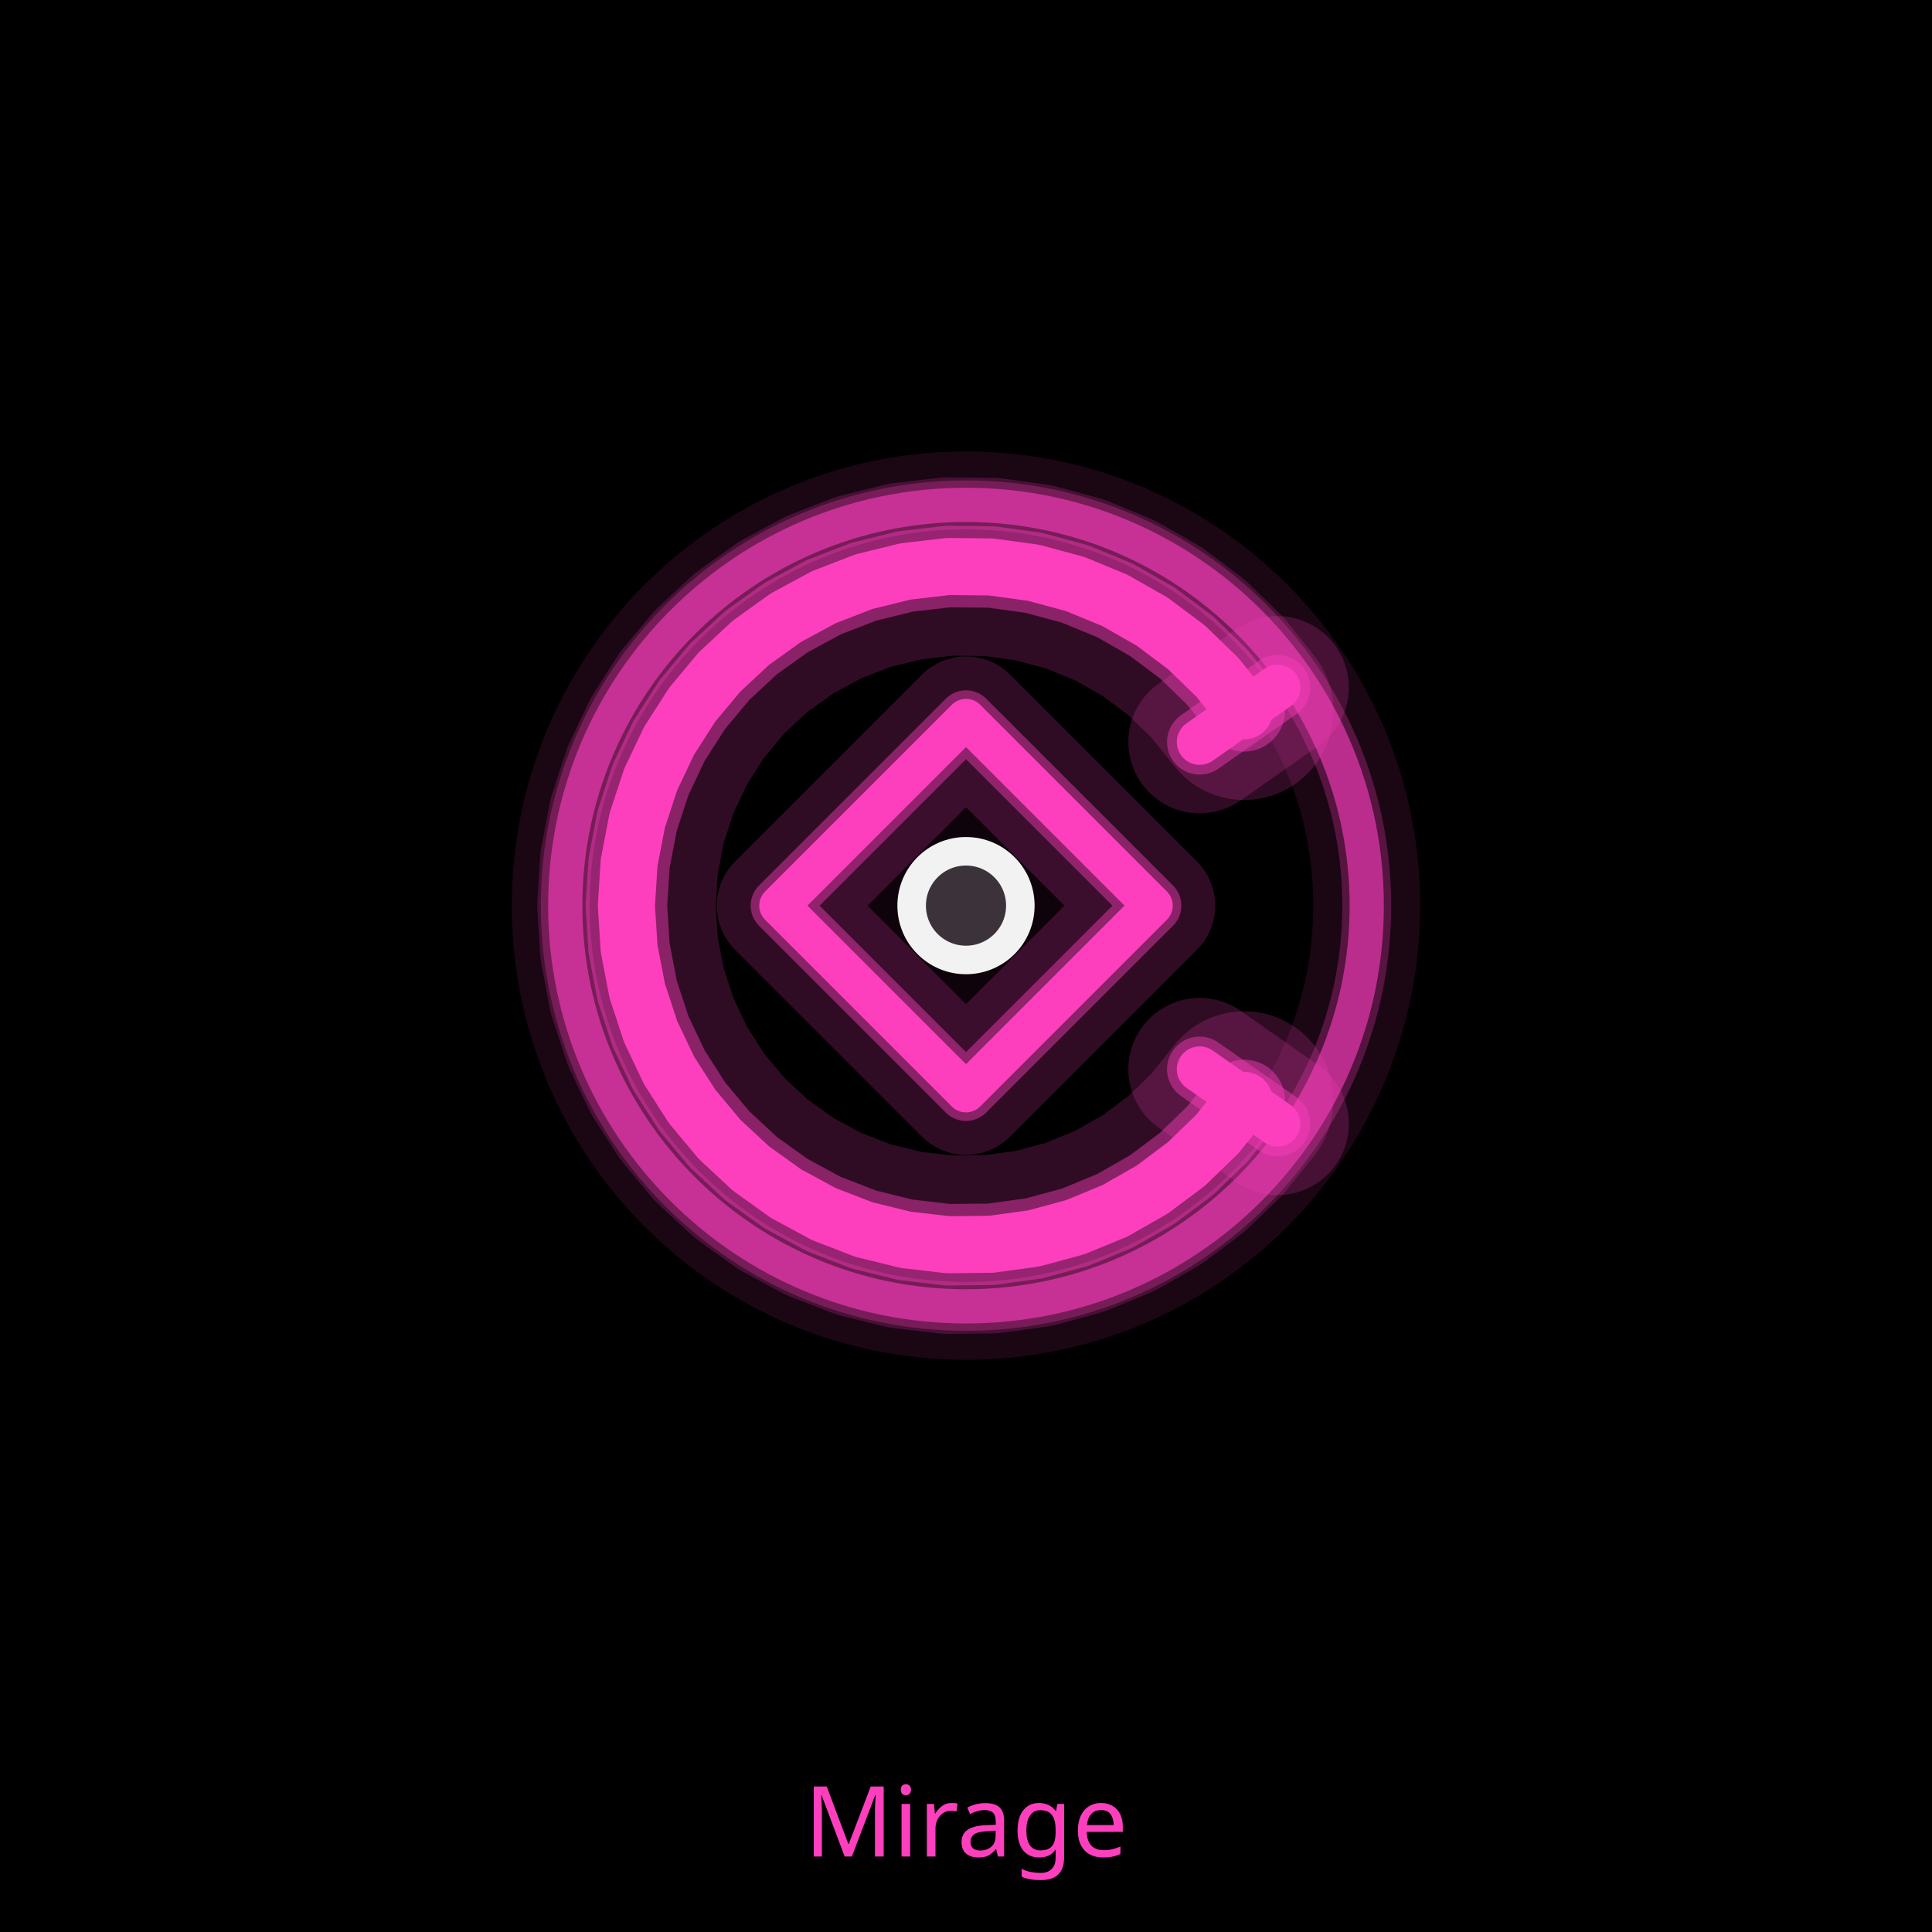
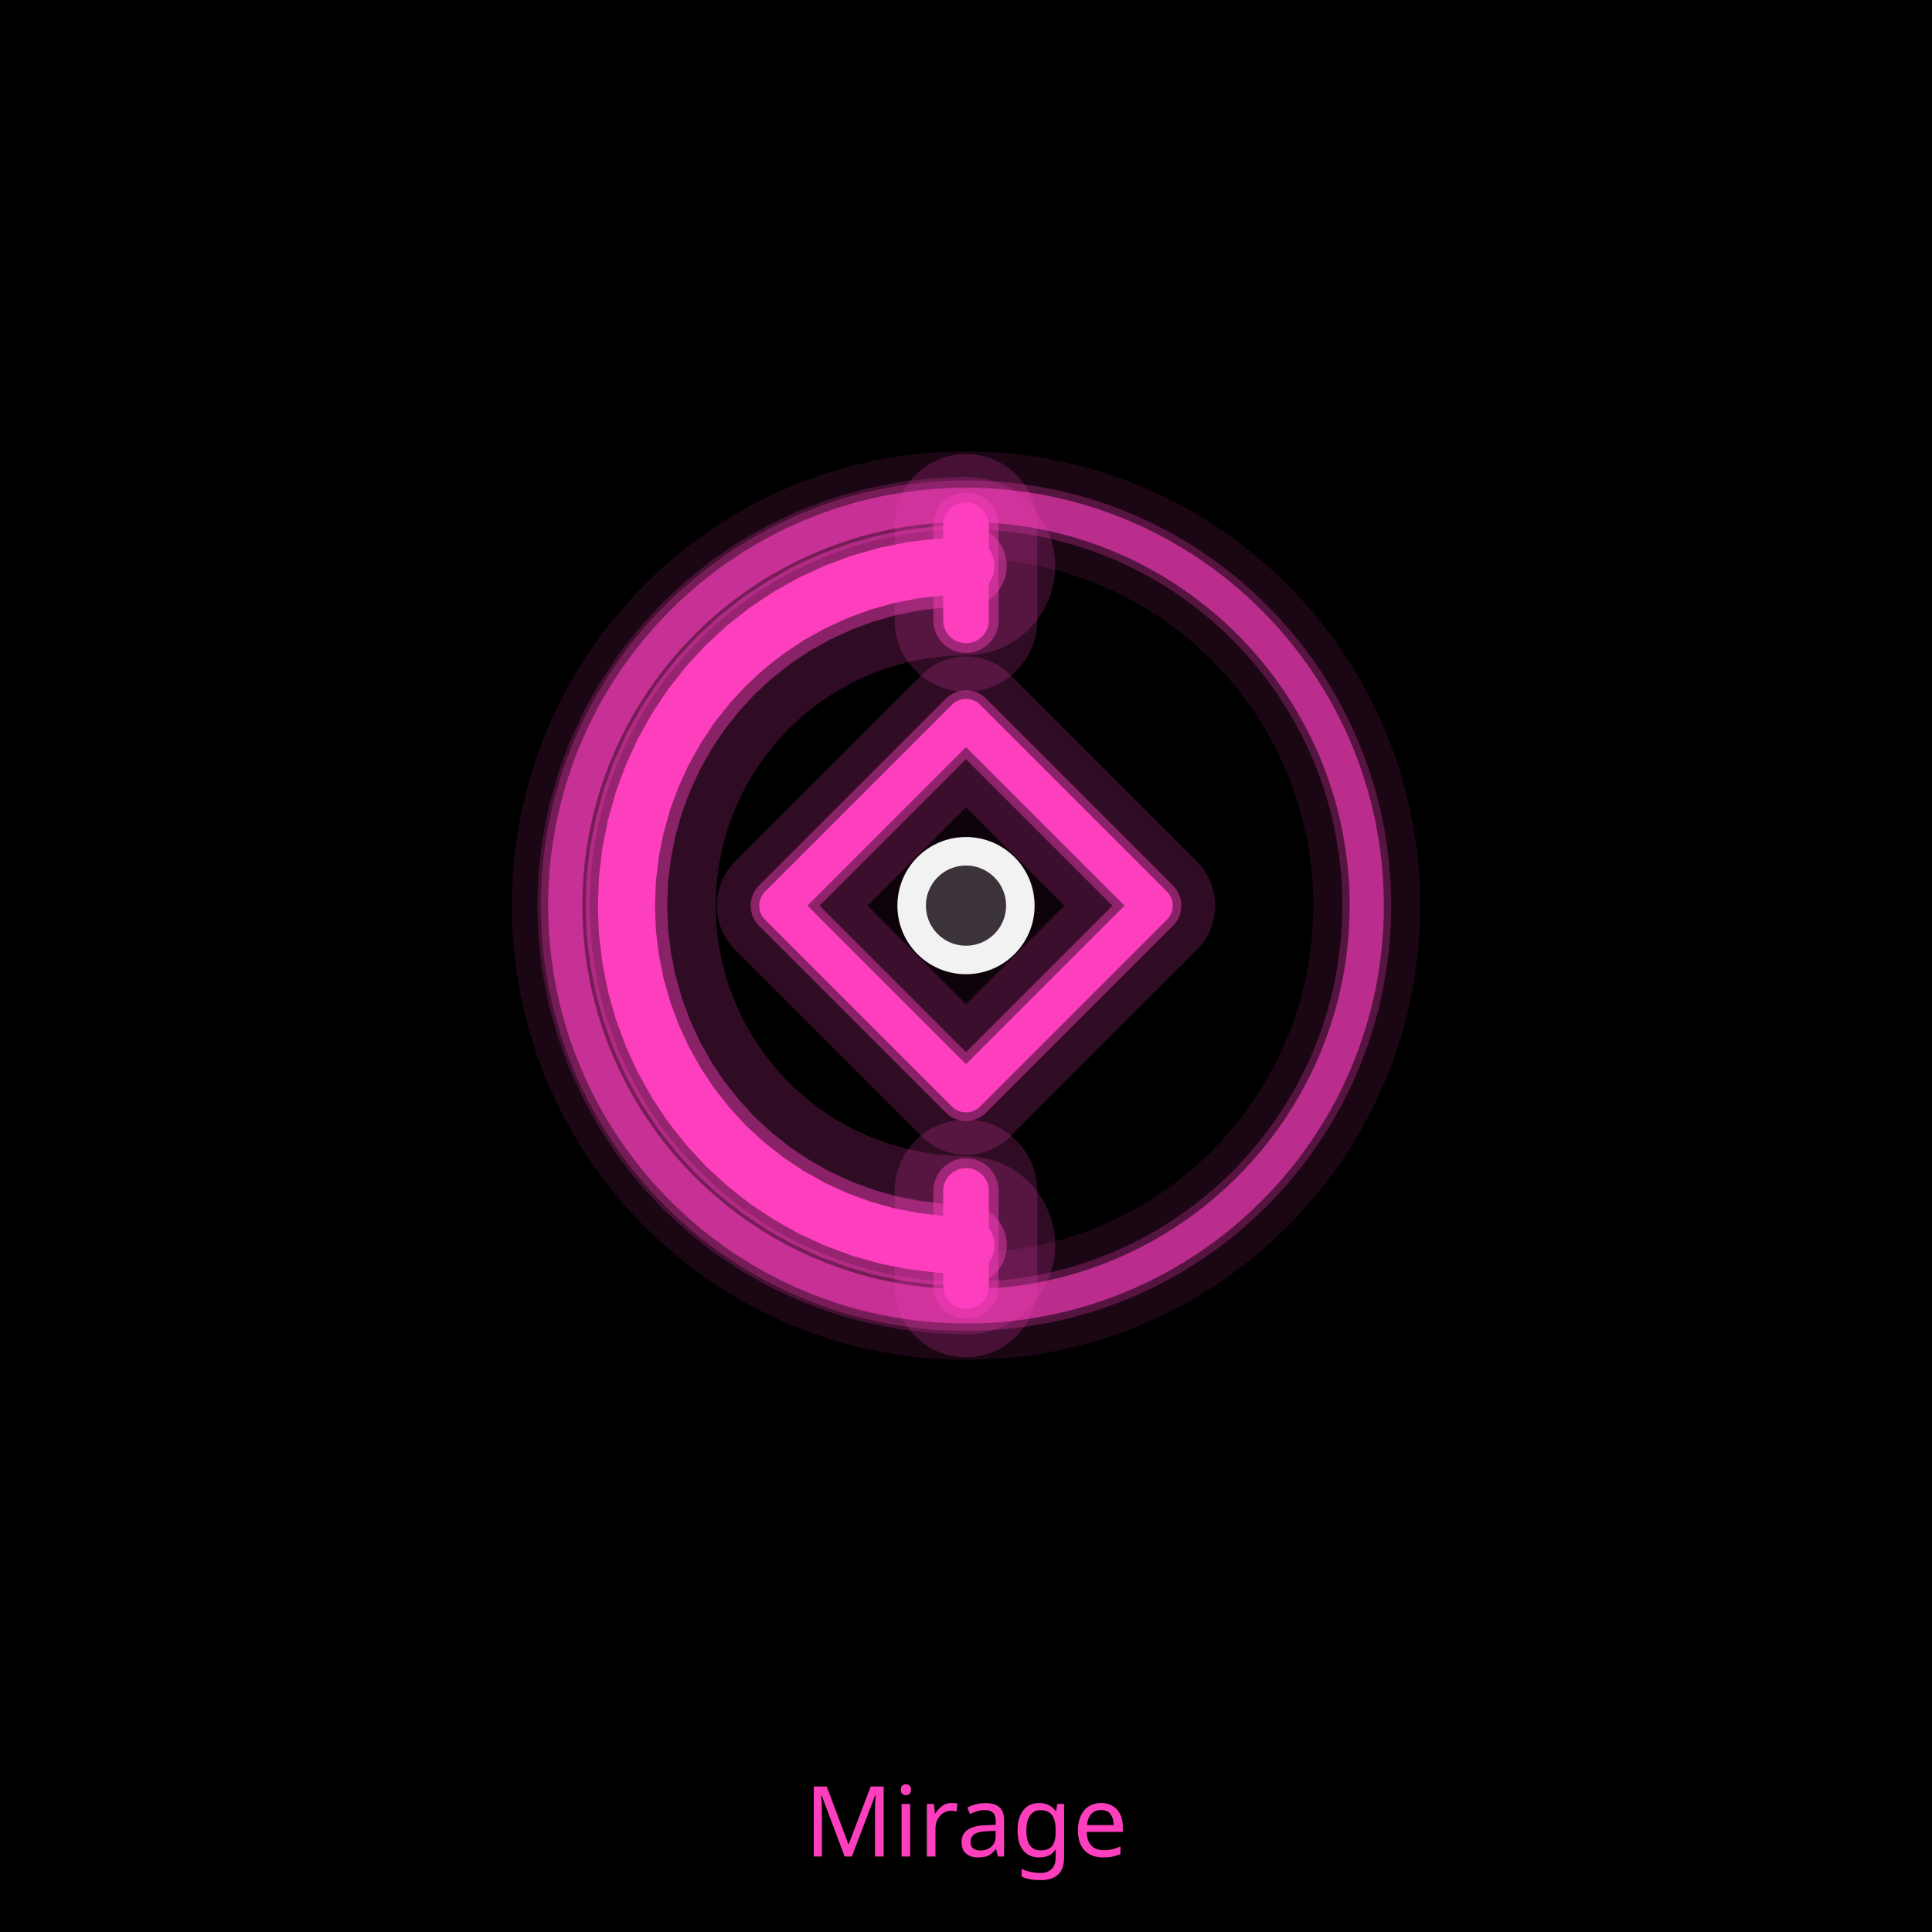
<svg xmlns="http://www.w3.org/2000/svg" width="256" height="256" viewBox="0 0 256 256">
  <rect width="256" height="256" fill="#000000" />
  <g transform="translate(128.00 120.00) scale(0.90)">
    <g fill="none" stroke="#fd3fbe" stroke-opacity="0.19" stroke-width="26.25" stroke-linejoin="round" stroke-linecap="round">
-       <polyline points="40.96,28.68 37.01,33.62 32.47,38.02 27.41,41.81 21.92,44.94 16.07,47.35 9.97,49.00 3.71,49.86 -2.62,49.93 -8.90,49.20 -15.04,47.69 -20.93,45.41 -26.50,42.40 -31.64,38.72 -36.27,34.42 -40.32,29.57 -43.73,24.24 -46.44,18.53 -48.41,12.52 -49.60,6.31 -50.00,0.00 -49.60,-6.31 -48.41,-12.52 -46.44,-18.53 -43.73,-24.24 -40.32,-29.57 -36.27,-34.42 -31.64,-38.72 -26.50,-42.40 -20.93,-45.41 -15.04,-47.69 -8.90,-49.20 -2.62,-49.93 3.71,-49.86 9.97,-49.00 16.07,-47.35 21.92,-44.94 27.41,-41.81 32.47,-38.02 37.01,-33.62 40.96,-28.68" />
+       <polyline points="0.00,50.00 -3.92,49.85 -7.82,49.38 -11.67,48.62 -15.45,47.55 -19.13,46.19 -22.70,44.55 -26.12,42.63 -29.39,40.45 -32.47,38.02 -35.36,35.36 -38.02,32.47 -40.45,29.39 -42.63,26.12 -44.55,22.70 -46.19,19.13 -47.55,15.45 -48.62,11.67 -49.38,7.82 -49.85,3.92 -50.00,0.00 -49.85,-3.92 -49.38,-7.82 -48.62,-11.67 -47.55,-15.45 -46.19,-19.13 -44.55,-22.70 -42.63,-26.12 -40.45,-29.39 -38.02,-32.47 -35.36,-35.36 -32.47,-38.02 -29.39,-40.45 -26.12,-42.63 -22.70,-44.55 -19.13,-46.19 -15.45,-47.55 -11.67,-48.62 -7.82,-49.38 -3.92,-49.85 0.00,-50.00" />
    </g>
    <g fill="none" stroke="#fd3fbe" stroke-opacity="0.44" stroke-width="12.00" stroke-linejoin="round" stroke-linecap="round">
-       <polyline points="40.96,28.68 37.01,33.62 32.47,38.02 27.41,41.81 21.92,44.94 16.07,47.35 9.97,49.00 3.71,49.86 -2.62,49.93 -8.90,49.20 -15.04,47.69 -20.93,45.41 -26.50,42.40 -31.64,38.72 -36.27,34.42 -40.32,29.57 -43.73,24.24 -46.44,18.53 -48.41,12.52 -49.60,6.31 -50.00,0.00 -49.60,-6.31 -48.41,-12.52 -46.44,-18.53 -43.73,-24.24 -40.32,-29.57 -36.27,-34.42 -31.64,-38.72 -26.50,-42.40 -20.93,-45.41 -15.04,-47.69 -8.90,-49.20 -2.62,-49.93 3.71,-49.86 9.97,-49.00 16.07,-47.35 21.92,-44.94 27.41,-41.81 32.47,-38.02 37.01,-33.62 40.96,-28.68" />
+       <polyline points="0.00,50.00 -3.92,49.85 -7.82,49.38 -11.67,48.62 -15.45,47.55 -19.13,46.19 -22.70,44.55 -26.12,42.63 -29.39,40.45 -32.47,38.02 -35.36,35.36 -38.02,32.47 -40.45,29.39 -42.63,26.12 -44.55,22.70 -46.19,19.13 -47.55,15.45 -48.62,11.67 -49.38,7.82 -49.85,3.92 -50.00,0.00 -49.85,-3.92 -49.38,-7.82 -48.62,-11.67 -47.55,-15.45 -46.19,-19.13 -44.55,-22.70 -42.63,-26.12 -40.45,-29.39 -38.02,-32.47 -35.36,-35.36 -32.47,-38.02 -29.39,-40.45 -26.12,-42.63 -22.70,-44.55 -19.13,-46.19 -15.45,-47.55 -11.67,-48.62 -7.82,-49.38 -3.92,-49.85 0.00,-50.00" />
    </g>
    <g fill="none" stroke="#fd3fbe" stroke-opacity="0.19" stroke-width="21.00" stroke-linejoin="round" stroke-linecap="round">
-       <polyline points="34.40,24.09 45.87,32.12" />
-       <polyline points="34.40,-24.09 45.87,-32.12" />
+       <polyline points="0.00,42.00 0.00,56.00" />
+       <polyline points="0.00,-42.00 0.00,-56.00" />
    </g>
    <g fill="none" stroke="#fd3fbe" stroke-opacity="0.44" stroke-width="9.60" stroke-linejoin="round" stroke-linecap="round">
-       <polyline points="34.40,24.09 45.87,32.12" />
-       <polyline points="34.40,-24.09 45.87,-32.12" />
+       <polyline points="0.00,42.00 0.00,56.00" />
+       <polyline points="0.00,-42.00 0.00,-56.00" />
    </g>
    <g fill="none" stroke="#fd3fbe" stroke-opacity="0.19" stroke-width="18.38" stroke-linejoin="round" stroke-linecap="round">
      <polygon points="0.00,-27.50 -27.50,0.00 0.00,27.50 27.50,0.00" />
    </g>
    <g fill="none" stroke="#fd3fbe" stroke-opacity="0.44" stroke-width="8.40" stroke-linejoin="round" stroke-linecap="round">
      <polygon points="0.00,-27.50 -27.50,0.00 0.00,27.50 27.50,0.00" />
    </g>
    <g fill="none" stroke="#fd3fbe" stroke-opacity="0.11" stroke-width="15.75" stroke-linejoin="round" stroke-linecap="round">
      <circle cx="0.00" cy="0.00" r="59.00" />
    </g>
    <g fill="none" stroke="#fd3fbe" stroke-opacity="0.26" stroke-width="7.20" stroke-linejoin="round" stroke-linecap="round">
      <circle cx="0.00" cy="0.00" r="59.00" />
    </g>
    <g fill="none" stroke="#fd3fbe" stroke-opacity="1.00" stroke-width="8.40" stroke-linejoin="round" stroke-linecap="round">
-       <polyline points="40.96,28.68 37.01,33.62 32.47,38.02 27.41,41.81 21.92,44.94 16.07,47.35 9.97,49.00 3.71,49.86 -2.62,49.93 -8.90,49.20 -15.04,47.69 -20.93,45.41 -26.50,42.40 -31.64,38.72 -36.27,34.42 -40.32,29.57 -43.73,24.24 -46.44,18.53 -48.41,12.52 -49.60,6.31 -50.00,0.00 -49.60,-6.31 -48.41,-12.52 -46.44,-18.53 -43.73,-24.24 -40.32,-29.57 -36.27,-34.42 -31.64,-38.72 -26.50,-42.40 -20.93,-45.41 -15.04,-47.69 -8.90,-49.20 -2.62,-49.93 3.71,-49.86 9.97,-49.00 16.07,-47.35 21.92,-44.94 27.41,-41.81 32.47,-38.02 37.01,-33.62 40.96,-28.68" />
+       <polyline points="0.00,50.00 -3.92,49.85 -7.82,49.38 -11.67,48.62 -15.45,47.55 -19.13,46.19 -22.70,44.55 -26.12,42.63 -29.39,40.45 -32.47,38.02 -35.36,35.36 -38.02,32.47 -40.45,29.39 -42.63,26.12 -44.55,22.70 -46.19,19.13 -47.55,15.45 -48.62,11.67 -49.38,7.82 -49.85,3.92 -50.00,0.00 -49.85,-3.92 -49.38,-7.82 -48.62,-11.67 -47.55,-15.45 -46.19,-19.13 -44.55,-22.70 -42.63,-26.12 -40.45,-29.39 -38.02,-32.47 -35.36,-35.36 -32.47,-38.02 -29.39,-40.45 -26.12,-42.63 -22.70,-44.55 -19.13,-46.19 -15.45,-47.55 -11.67,-48.62 -7.82,-49.38 -3.92,-49.85 0.00,-50.00" />
    </g>
    <g fill="none" stroke="#fd3fbe" stroke-opacity="1.00" stroke-width="6.72" stroke-linejoin="round" stroke-linecap="round">
-       <polyline points="34.40,24.09 45.87,32.12" />
-       <polyline points="34.40,-24.09 45.87,-32.12" />
+       <polyline points="0.00,42.00 0.00,56.00" />
+       <polyline points="0.00,-42.00 0.00,-56.00" />
    </g>
    <g fill="#fd3fbe" fill-opacity="0.06" stroke="none">
      <polygon points="0.00,-27.50 -27.50,0.00 0.00,27.50 27.50,0.00" />
    </g>
    <g fill="none" stroke="#fd3fbe" stroke-opacity="1.00" stroke-width="5.88" stroke-linejoin="round" stroke-linecap="round">
      <polygon points="0.00,-27.50 -27.50,0.00 0.00,27.50 27.50,0.00" />
    </g>
    <g fill="#f2f2f2" fill-opacity="0.20" stroke="none">
      <circle cx="0.00" cy="0.00" r="8.00" />
    </g>
    <g fill="none" stroke="#f2f2f2" stroke-opacity="1.00" stroke-width="4.20" stroke-linejoin="round" stroke-linecap="round">
      <circle cx="0.00" cy="0.00" r="8.00" />
    </g>
    <g fill="none" stroke="#fd3fbe" stroke-opacity="0.60" stroke-width="5.04" stroke-linejoin="round" stroke-linecap="round">
      <circle cx="0.00" cy="0.00" r="59.00" />
    </g>
  </g>
  <text x="128.00" y="246.00" fill="#fd3fbe" font-family="sans-serif" font-size="13" text-anchor="middle">Mirage</text>
</svg>
